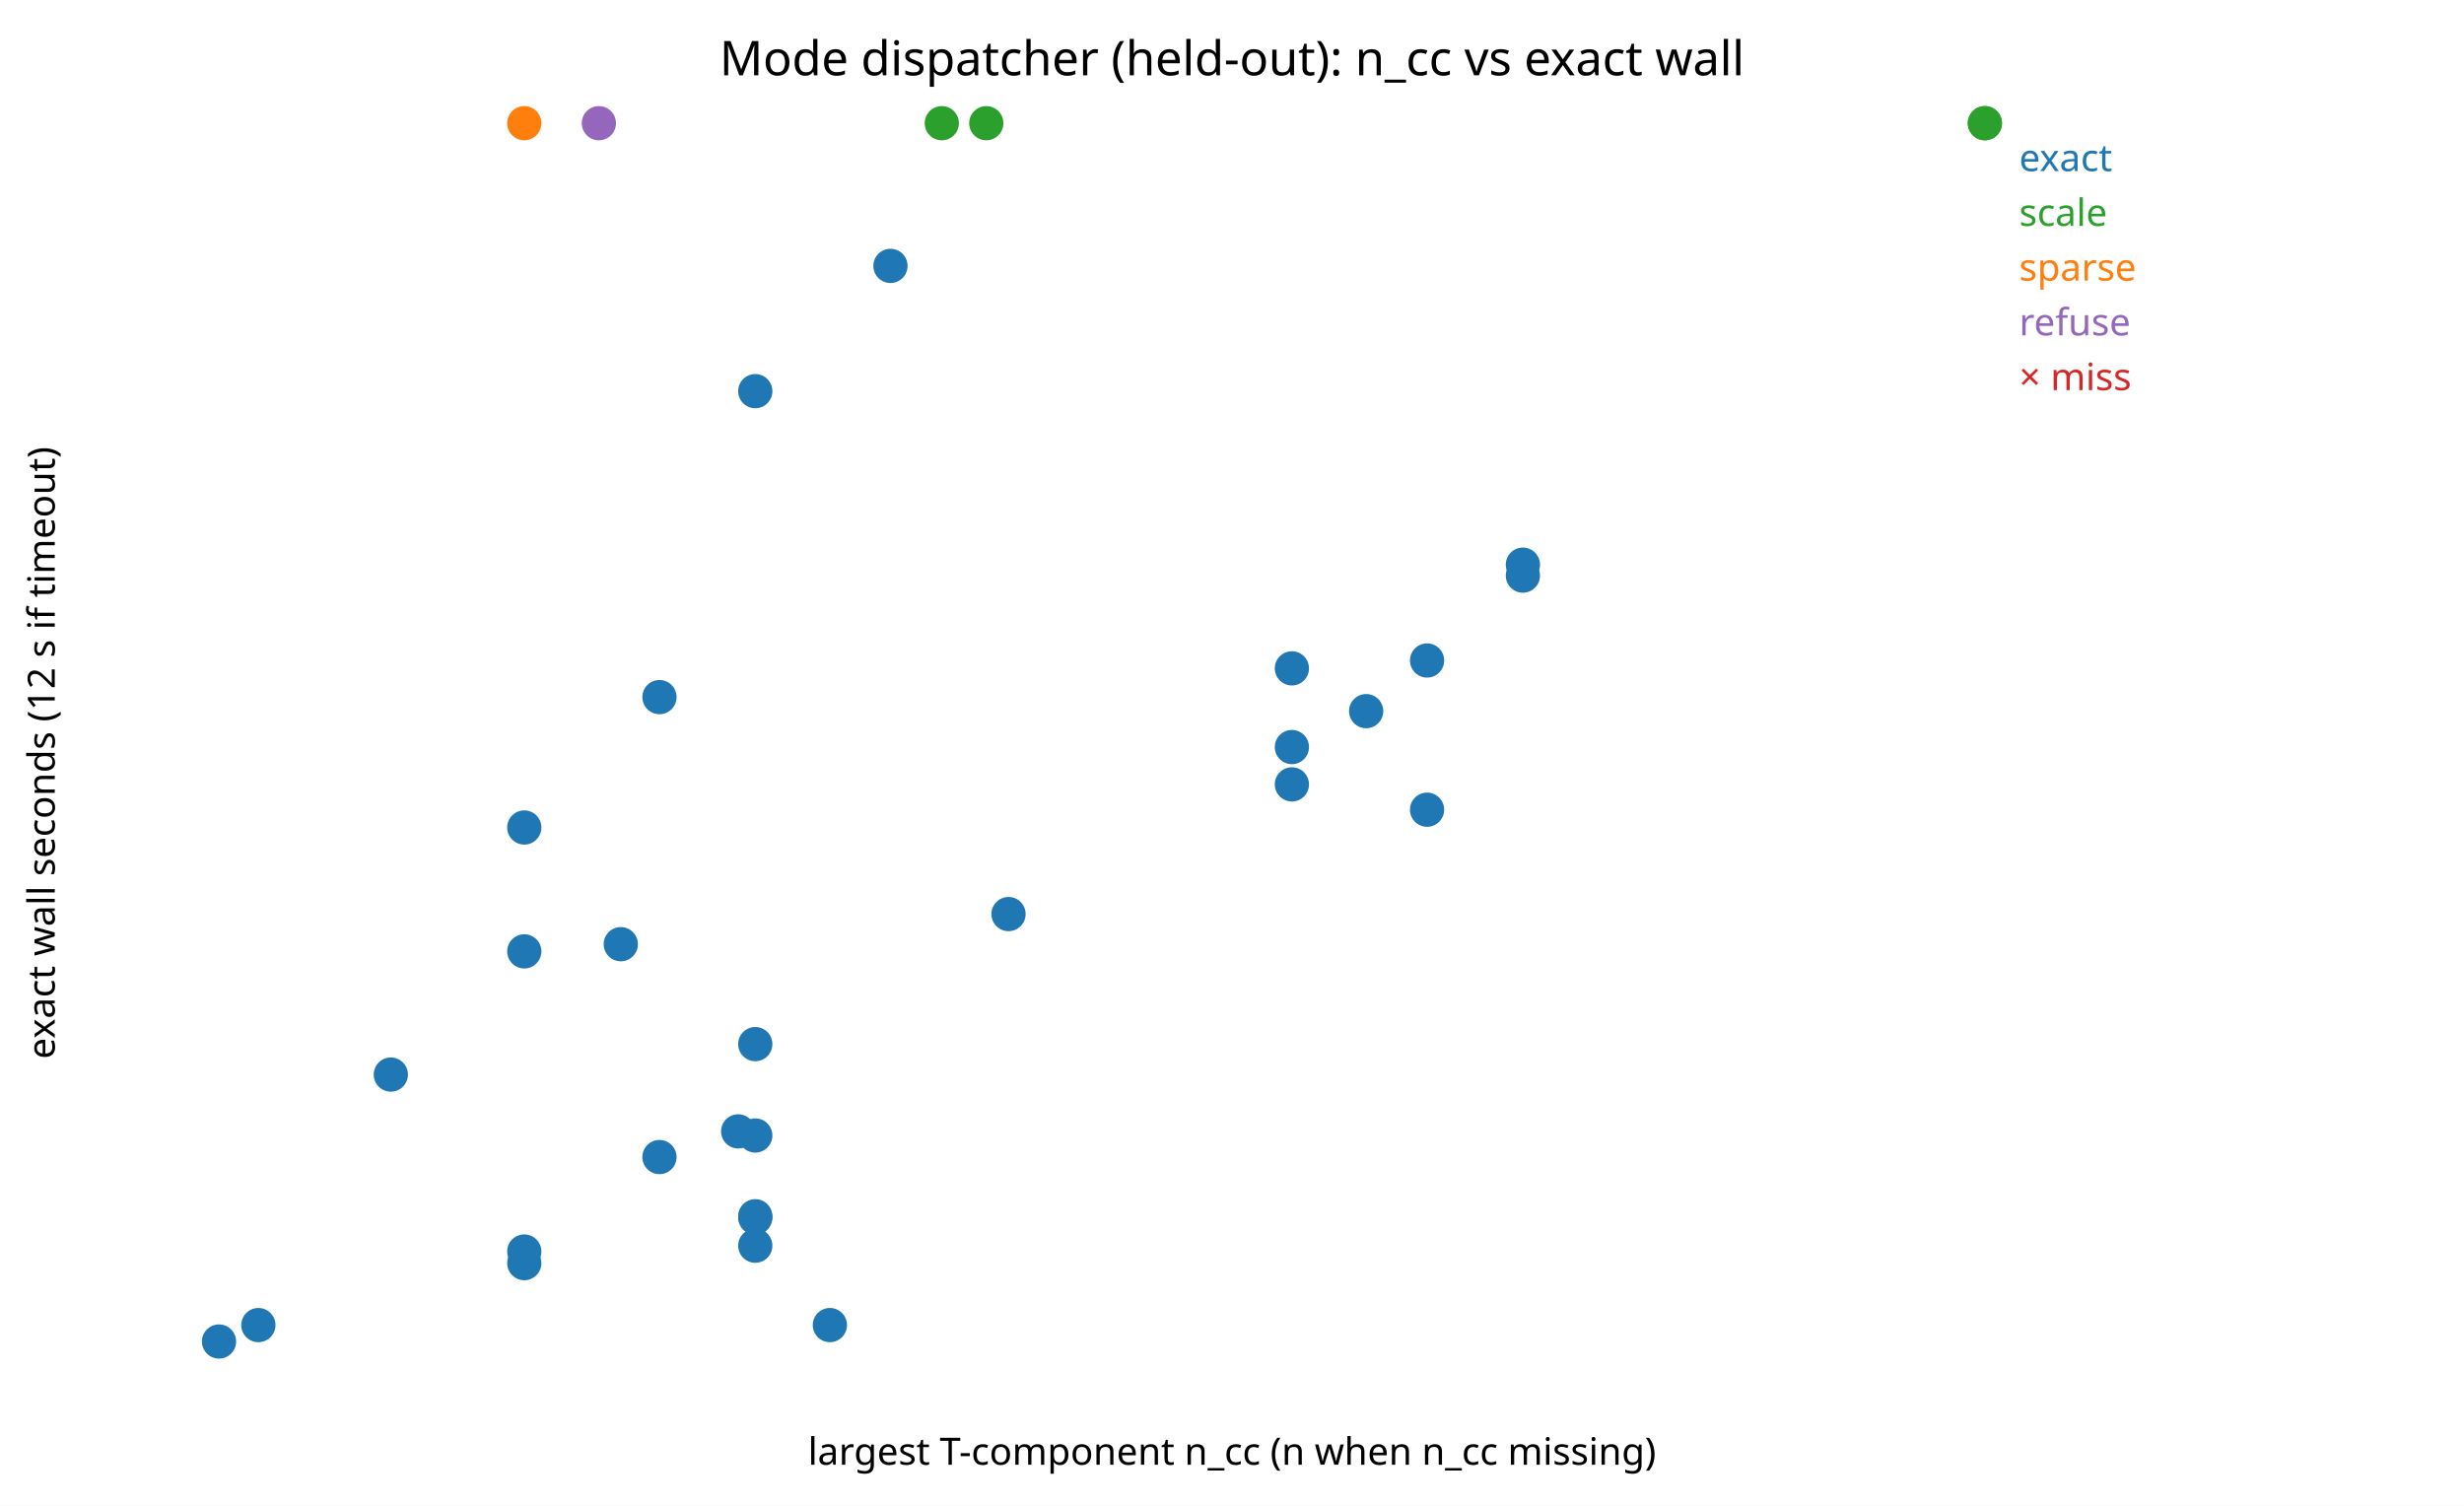
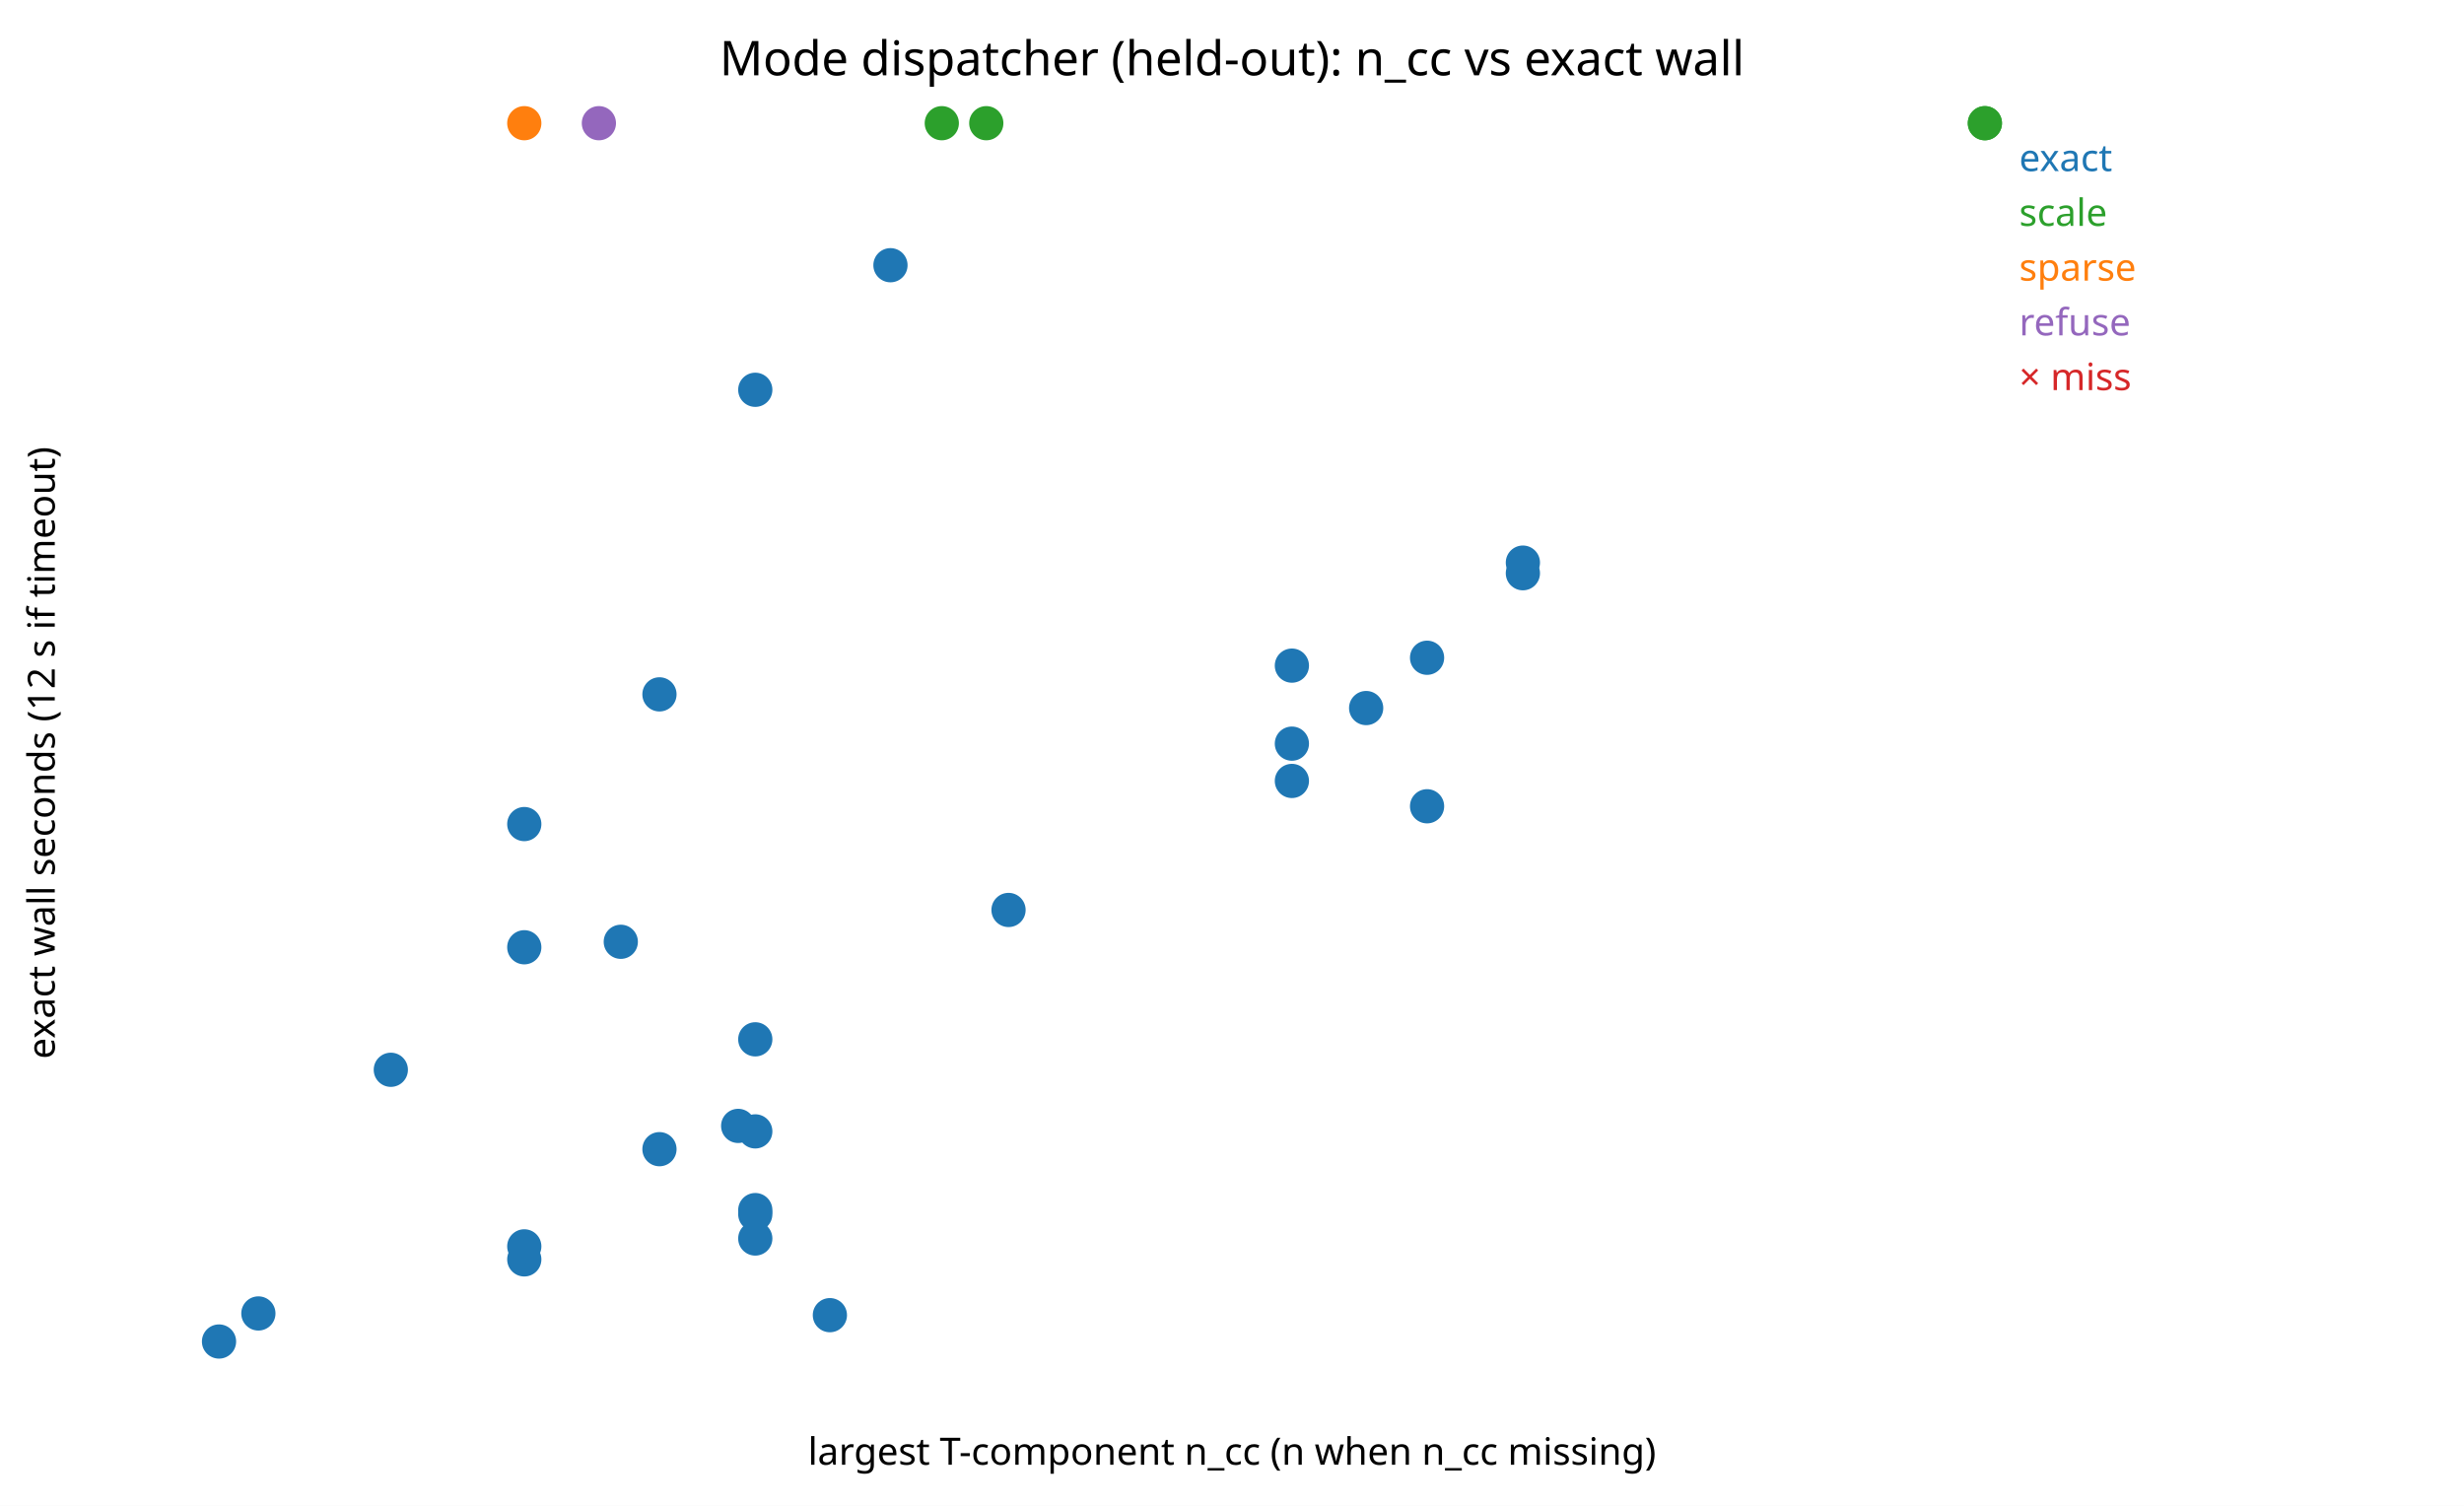
<svg xmlns="http://www.w3.org/2000/svg" width="720" height="440" font-family="sans-serif">
  <rect width="720" height="440" fill="white" />
  <text x="360" y="22" text-anchor="middle" font-size="14">Mode dispatcher (held-out): n_cc vs exact wall</text>
  <text x="360" y="428" text-anchor="middle" font-size="11">largest T-component n_cc (n when n_cc missing)</text>
  <text x="16" y="220" text-anchor="middle" font-size="11" transform="rotate(-90 16 220)">exact wall seconds (12 s if timeout)</text>
-   <circle cx="153.2" cy="278.0" r="5" fill="#1f77b4" />
-   <circle cx="260.2" cy="77.7" r="5" fill="#1f77b4" />
-   <circle cx="215.7" cy="330.6" r="5" fill="#1f77b4" />
-   <circle cx="294.7" cy="267.1" r="5" fill="#1f77b4" />
-   <circle cx="114.2" cy="314.0" r="5" fill="#1f77b4" />
-   <circle cx="192.7" cy="203.7" r="5" fill="#1f77b4" />
-   <circle cx="153.2" cy="241.8" r="5" fill="#1f77b4" />
+   <circle cx="153.2" cy="276.8" r="5" fill="#1f77b4" />
+   <circle cx="260.2" cy="77.5" r="5" fill="#1f77b4" />
+   <circle cx="215.7" cy="329.0" r="5" fill="#1f77b4" />
+   <circle cx="294.7" cy="265.9" r="5" fill="#1f77b4" />
+   <circle cx="114.2" cy="312.6" r="5" fill="#1f77b4" />
+   <circle cx="192.7" cy="202.9" r="5" fill="#1f77b4" />
+   <circle cx="153.2" cy="240.8" r="5" fill="#1f77b4" />
  <circle cx="288.2" cy="36.0" r="5" fill="#2ca02c" />
-   <circle cx="220.7" cy="305.1" r="5" fill="#1f77b4" />
-   <circle cx="220.7" cy="114.3" r="5" fill="#1f77b4" />
+   <circle cx="220.7" cy="303.7" r="5" fill="#1f77b4" />
+   <circle cx="220.7" cy="113.9" r="5" fill="#1f77b4" />
  <circle cx="275.2" cy="36.0" r="5" fill="#2ca02c" />
  <circle cx="64.0" cy="392.0" r="5" fill="#1f77b4" />
-   <circle cx="220.7" cy="355.8" r="5" fill="#1f77b4" />
-   <circle cx="220.7" cy="364.0" r="5" fill="#1f77b4" />
-   <circle cx="75.5" cy="387.2" r="5" fill="#1f77b4" />
-   <circle cx="220.7" cy="331.8" r="5" fill="#1f77b4" />
-   <circle cx="242.5" cy="387.2" r="5" fill="#1f77b4" />
-   <circle cx="153.2" cy="369.1" r="5" fill="#1f77b4" />
-   <circle cx="153.2" cy="365.7" r="5" fill="#1f77b4" />
-   <circle cx="220.7" cy="355.4" r="5" fill="#1f77b4" />
-   <circle cx="181.4" cy="275.9" r="5" fill="#1f77b4" />
-   <circle cx="192.7" cy="338.1" r="5" fill="#1f77b4" />
+   <circle cx="220.7" cy="354.8" r="5" fill="#1f77b4" />
+   <circle cx="220.7" cy="361.9" r="5" fill="#1f77b4" />
+   <circle cx="75.5" cy="383.8" r="5" fill="#1f77b4" />
+   <circle cx="220.7" cy="330.6" r="5" fill="#1f77b4" />
+   <circle cx="242.5" cy="384.3" r="5" fill="#1f77b4" />
+   <circle cx="153.2" cy="368.0" r="5" fill="#1f77b4" />
+   <circle cx="153.2" cy="364.2" r="5" fill="#1f77b4" />
+   <circle cx="220.7" cy="353.6" r="5" fill="#1f77b4" />
+   <circle cx="181.4" cy="275.2" r="5" fill="#1f77b4" />
+   <circle cx="192.7" cy="335.8" r="5" fill="#1f77b4" />
  <circle cx="580.0" cy="36.0" r="5" fill="#2ca02c" />
  <circle cx="580.0" cy="36.0" r="5" fill="#2ca02c" />
  <circle cx="175.0" cy="36.0" r="5" fill="#9467bd" />
-   <circle cx="377.5" cy="229.2" r="5" fill="#1f77b4" />
-   <circle cx="445.0" cy="168.2" r="5" fill="#1f77b4" />
-   <circle cx="377.5" cy="218.3" r="5" fill="#1f77b4" />
-   <circle cx="445.0" cy="165.0" r="5" fill="#1f77b4" />
-   <circle cx="417.0" cy="236.6" r="5" fill="#1f77b4" />
-   <circle cx="417.0" cy="193.0" r="5" fill="#1f77b4" />
-   <circle cx="399.2" cy="207.8" r="5" fill="#1f77b4" />
-   <circle cx="377.5" cy="195.3" r="5" fill="#1f77b4" />
+   <circle cx="377.5" cy="228.2" r="5" fill="#1f77b4" />
+   <circle cx="445.0" cy="167.5" r="5" fill="#1f77b4" />
+   <circle cx="377.5" cy="217.3" r="5" fill="#1f77b4" />
+   <circle cx="445.0" cy="164.4" r="5" fill="#1f77b4" />
+   <circle cx="417.0" cy="235.6" r="5" fill="#1f77b4" />
+   <circle cx="417.0" cy="192.2" r="5" fill="#1f77b4" />
+   <circle cx="399.2" cy="206.9" r="5" fill="#1f77b4" />
+   <circle cx="377.5" cy="194.5" r="5" fill="#1f77b4" />
  <circle cx="153.2" cy="36.0" r="5" fill="#ff7f0e" />
  <text x="590" y="50" font-size="11" fill="#1f77b4">exact</text>
  <text x="590" y="66" font-size="11" fill="#2ca02c">scale</text>
  <text x="590" y="82" font-size="11" fill="#ff7f0e">sparse</text>
  <text x="590" y="98" font-size="11" fill="#9467bd">refuse</text>
  <text x="590" y="114" font-size="11" fill="#d62728">× miss</text>
</svg>
